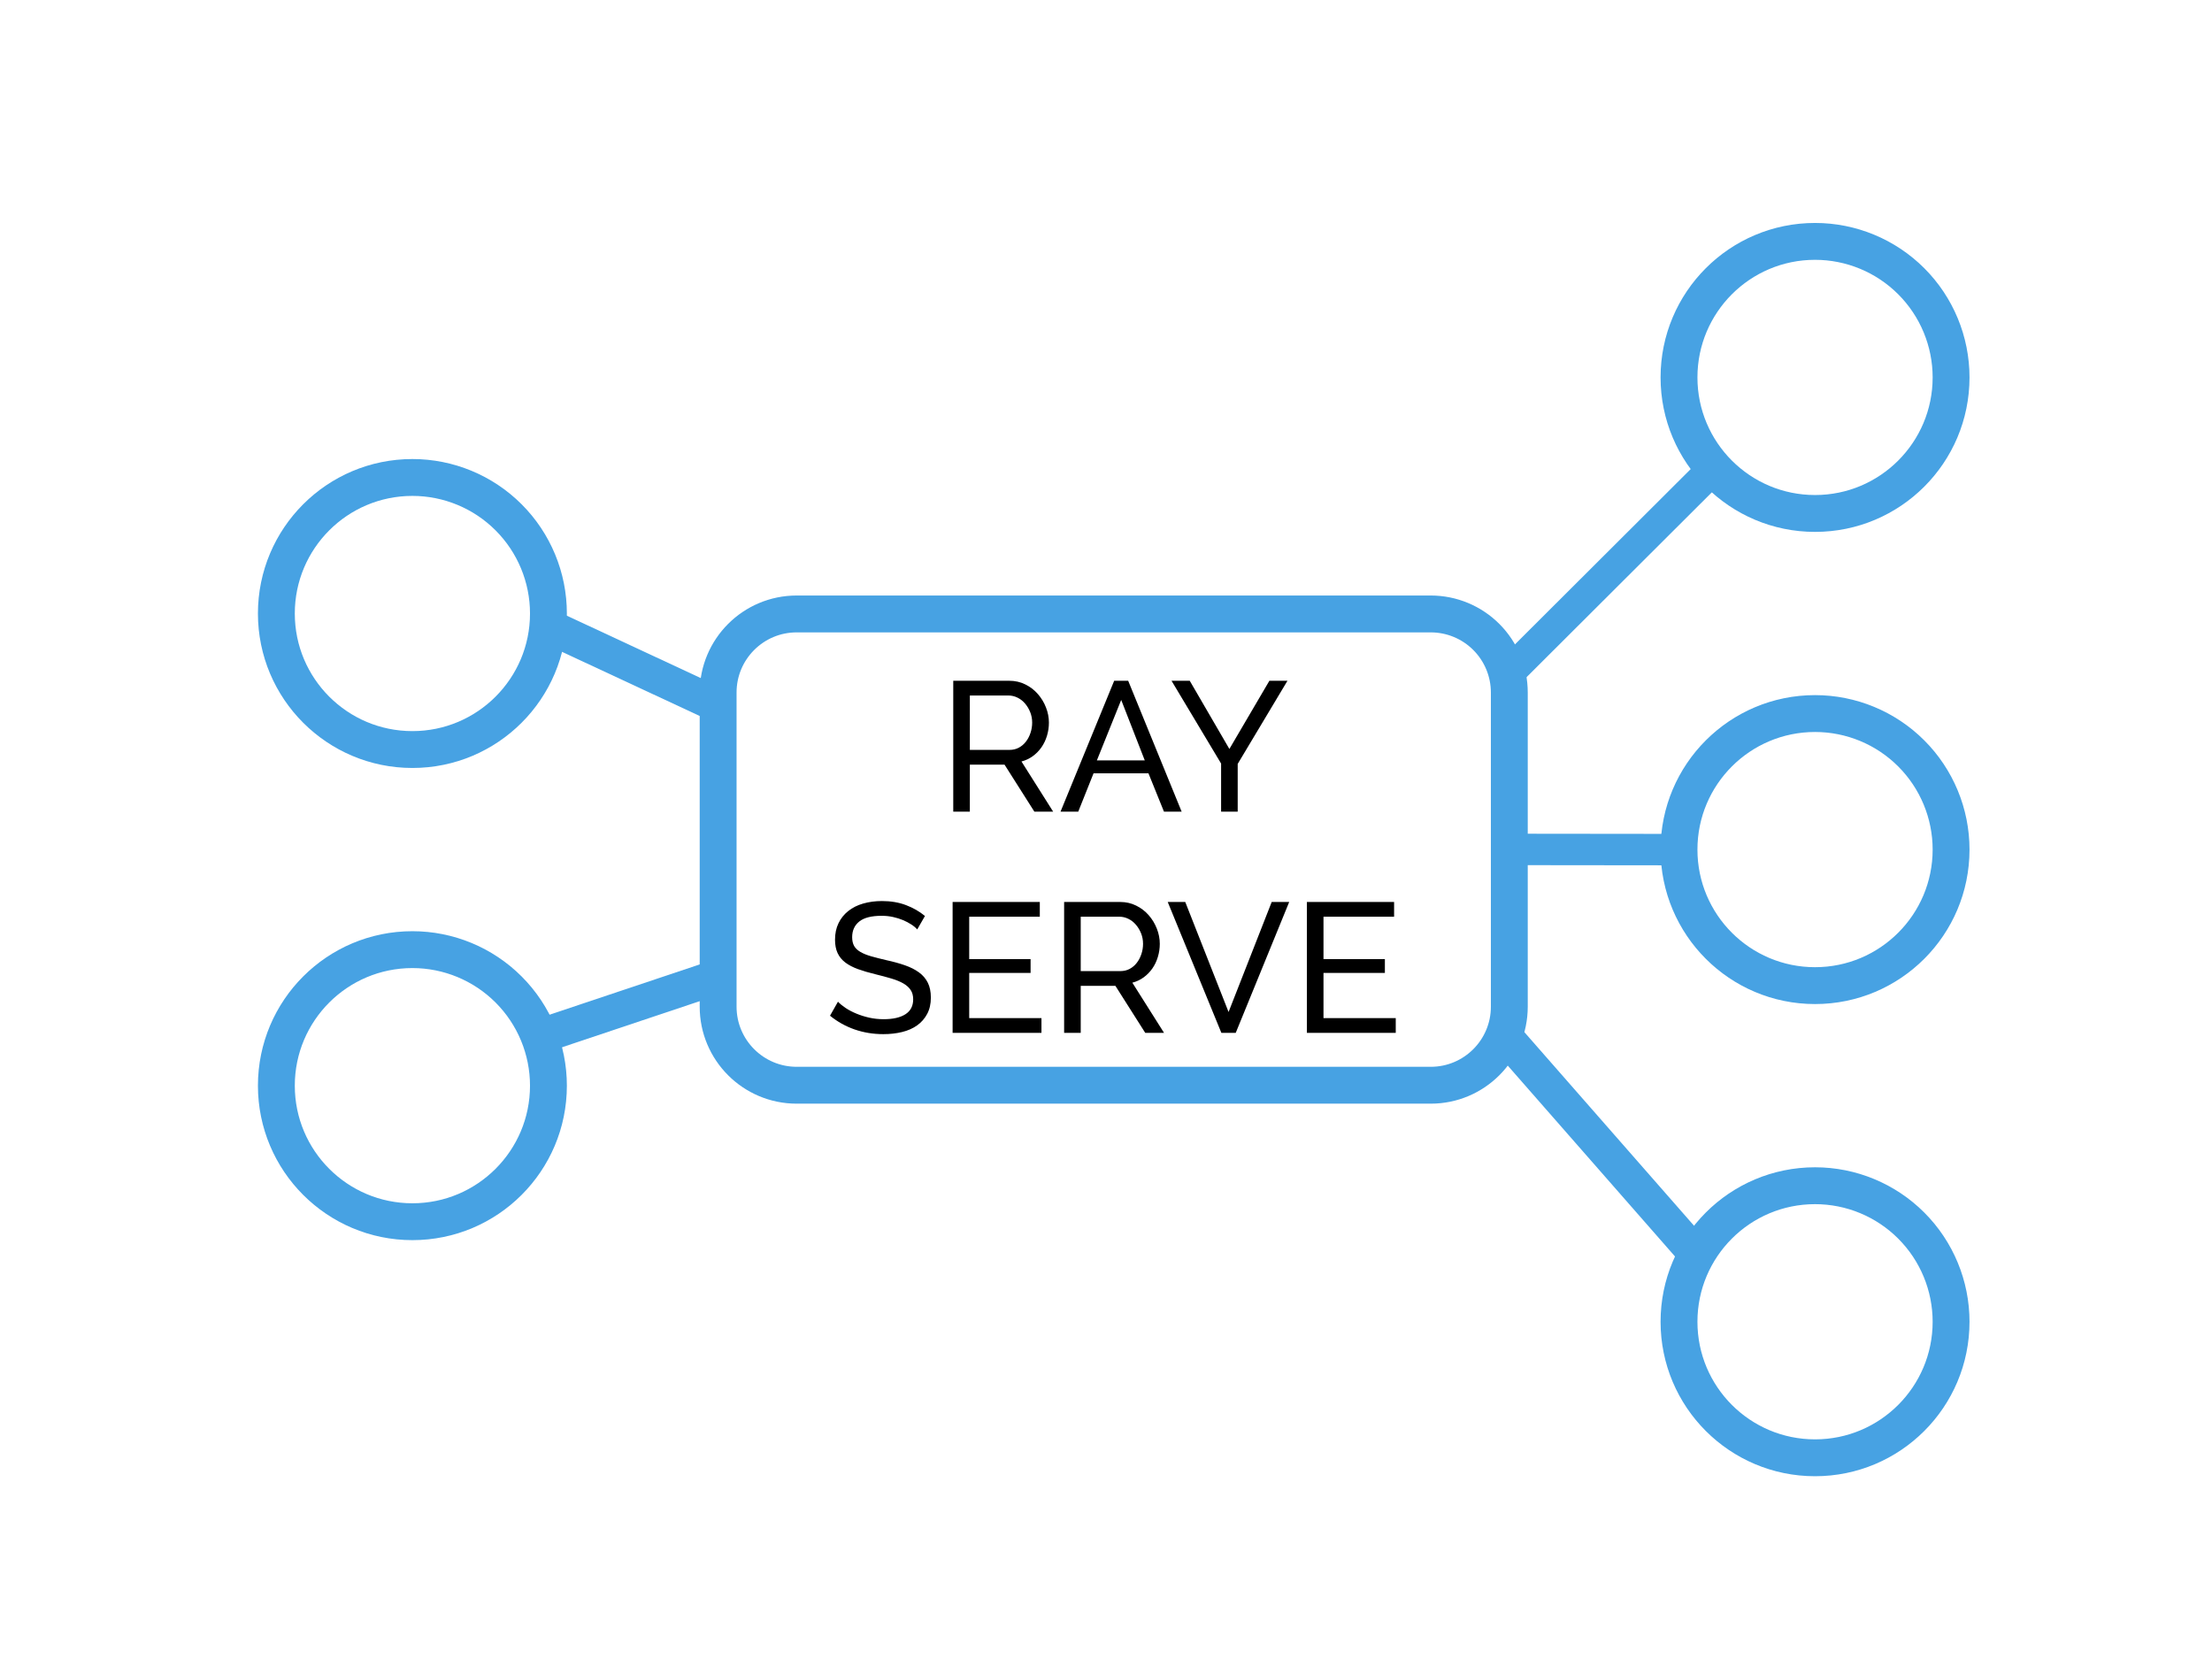
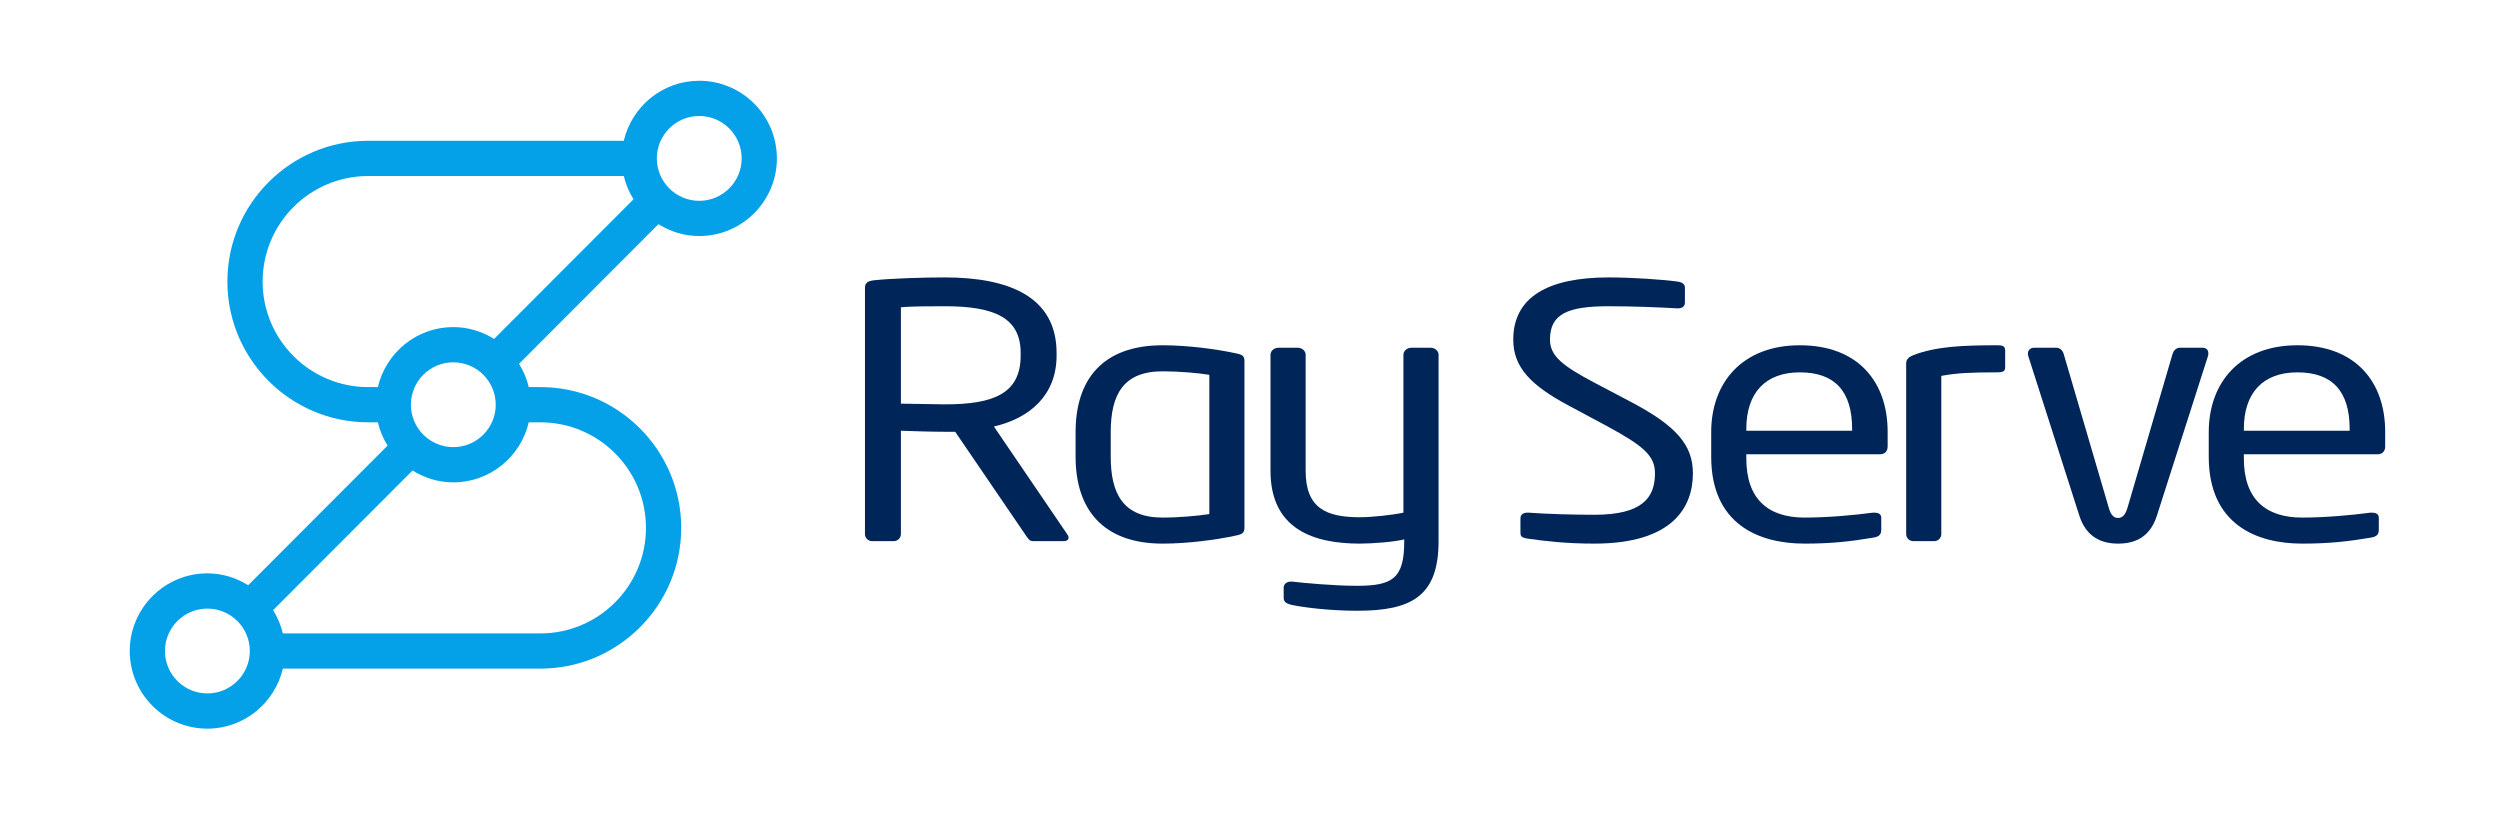
- <svg xmlns="http://www.w3.org/2000/svg" version="1.1" viewBox="0.0 0.0 960.0 720.0" fill="none" stroke="none" stroke-linecap="square" stroke-miterlimit="10">
-   <clipPath id="p.0">
-     <path d="m0 0l960.0 0l0 720.0l-960.0 0l0 -720.0z" clip-rule="nonzero" />
-   </clipPath>
-   <g clip-path="url(#p.0)">
-     <path fill="#000000" fill-opacity="0.0" d="m0 0l960.0 0l0 720.0l-960.0 0z" fill-rule="evenodd" />
-     <path fill="#000000" fill-opacity="0.0" d="m119.942 266.26l0 0c0 -32.607 26.433 -59.039 59.039 -59.039l0 0c15.658 0 30.675 6.22 41.747 17.292c11.072 11.072 17.292 26.089 17.292 41.747l0 0c0 32.607 -26.433 59.039 -59.039 59.039l0 0c-32.607 0 -59.039 -26.433 -59.039 -59.039z" fill-rule="evenodd" />
-     <path stroke="#47a2e3" stroke-width="16.0" stroke-linejoin="round" stroke-linecap="butt" d="m119.942 266.26l0 0c0 -32.607 26.433 -59.039 59.039 -59.039l0 0c15.658 0 30.675 6.22 41.747 17.292c11.072 11.072 17.292 26.089 17.292 41.747l0 0c0 32.607 -26.433 59.039 -59.039 59.039l0 0c-32.607 0 -59.039 -26.433 -59.039 -59.039z" fill-rule="evenodd" />
-     <path fill="#000000" fill-opacity="0.0" d="m119.942 471.178l0 0c0 -32.607 26.433 -59.039 59.039 -59.039l0 0c15.658 0 30.675 6.22 41.747 17.292c11.072 11.072 17.292 26.089 17.292 41.747l0 0c0 32.607 -26.433 59.039 -59.039 59.039l0 0c-32.607 0 -59.039 -26.433 -59.039 -59.039z" fill-rule="evenodd" />
-     <path stroke="#47a2e3" stroke-width="16.0" stroke-linejoin="round" stroke-linecap="butt" d="m119.942 471.178l0 0c0 -32.607 26.433 -59.039 59.039 -59.039l0 0c15.658 0 30.675 6.22 41.747 17.292c11.072 11.072 17.292 26.089 17.292 41.747l0 0c0 32.607 -26.433 59.039 -59.039 59.039l0 0c-32.607 0 -59.039 -26.433 -59.039 -59.039z" fill-rule="evenodd" />
-     <path fill="#000000" fill-opacity="0.0" d="m728.682 163.801l0 0c0 -32.607 26.433 -59.039 59.039 -59.039l0 0c15.658 0 30.675 6.22 41.747 17.292c11.072 11.072 17.292 26.089 17.292 41.747l0 0c0 32.607 -26.433 59.039 -59.039 59.039l0 0c-32.607 0 -59.039 -26.433 -59.039 -59.039z" fill-rule="evenodd" />
-     <path stroke="#47a2e3" stroke-width="16.0" stroke-linejoin="round" stroke-linecap="butt" d="m728.682 163.801l0 0c0 -32.607 26.433 -59.039 59.039 -59.039l0 0c15.658 0 30.675 6.22 41.747 17.292c11.072 11.072 17.292 26.089 17.292 41.747l0 0c0 32.607 -26.433 59.039 -59.039 59.039l0 0c-32.607 0 -59.039 -26.433 -59.039 -59.039z" fill-rule="evenodd" />
-     <path fill="#000000" fill-opacity="0.0" d="m728.682 368.718l0 0c0 -32.607 26.433 -59.039 59.039 -59.039l0 0c15.658 0 30.675 6.22 41.747 17.292c11.072 11.072 17.292 26.089 17.292 41.747l0 0c0 32.607 -26.433 59.039 -59.039 59.039l0 0c-32.607 0 -59.039 -26.433 -59.039 -59.039z" fill-rule="evenodd" />
-     <path stroke="#47a2e3" stroke-width="16.0" stroke-linejoin="round" stroke-linecap="butt" d="m728.682 368.718l0 0c0 -32.607 26.433 -59.039 59.039 -59.039l0 0c15.658 0 30.675 6.22 41.747 17.292c11.072 11.072 17.292 26.089 17.292 41.747l0 0c0 32.607 -26.433 59.039 -59.039 59.039l0 0c-32.607 0 -59.039 -26.433 -59.039 -59.039z" fill-rule="evenodd" />
-     <path fill="#000000" fill-opacity="0.0" d="m728.682 573.638l0 0c0 -32.607 26.433 -59.039 59.039 -59.039l0 0c15.658 0 30.675 6.22 41.747 17.292c11.072 11.072 17.292 26.089 17.292 41.747l0 0c0 32.607 -26.433 59.039 -59.039 59.039l0 0c-32.607 0 -59.039 -26.433 -59.039 -59.039z" fill-rule="evenodd" />
-     <path stroke="#47a2e3" stroke-width="16.0" stroke-linejoin="round" stroke-linecap="butt" d="m728.682 573.638l0 0c0 -32.607 26.433 -59.039 59.039 -59.039l0 0c15.658 0 30.675 6.22 41.747 17.292c11.072 11.072 17.292 26.089 17.292 41.747l0 0c0 32.607 -26.433 59.039 -59.039 59.039l0 0c-32.607 0 -59.039 -26.433 -59.039 -59.039z" fill-rule="evenodd" />
-     <path fill="#000000" fill-opacity="0.0" d="m311.667 300.541l0 0c0 -18.827 15.263 -34.09 34.09 -34.09l275.19 0c9.041 0 17.712 3.592 24.105 9.985c6.393 6.393 9.985 15.064 9.985 24.105l0 136.356c0 18.827 -15.263 34.09 -34.09 34.09l-275.19 0c-18.827 0 -34.09 -15.263 -34.09 -34.09z" fill-rule="evenodd" />
-     <path stroke="#47a2e3" stroke-width="16.0" stroke-linejoin="round" stroke-linecap="butt" d="m311.667 300.541l0 0c0 -18.827 15.263 -34.09 34.09 -34.09l275.19 0c9.041 0 17.712 3.592 24.105 9.985c6.393 6.393 9.985 15.064 9.985 24.105l0 136.356c0 18.827 -15.263 34.09 -34.09 34.09l-275.19 0c-18.827 0 -34.09 -15.263 -34.09 -34.09z" fill-rule="evenodd" />
-     <path fill="#47a2e3" d="m244.384 266.452l72.283 33.669l-6.362 13.701l-72.283 -33.669z" fill-rule="evenodd" />
-     <path fill="#47a2e3" d="m231.226 442.814l75.622 -25.323l4.819 14.331l-75.622 25.323z" fill-rule="evenodd" />
-     <path fill="#47a2e3" d="m648.047 289.079l91.433 -91.213l9.638 9.638l-91.433 91.213z" fill-rule="evenodd" />
-     <path fill="#47a2e3" d="m648.047 361.822l84.441 0.094l0 13.638l-84.441 -0.094z" fill-rule="evenodd" />
-     <path fill="#47a2e3" d="m658.958 444.961l85.039 97.039l-11.276 9.89l-85.039 -97.039z" fill-rule="evenodd" />
-     <path fill="#000000" fill-opacity="0.0" d="m288.785 266.451l389.134 0l0 169.008l-389.134 0z" fill-rule="evenodd" />
-     <path fill="#000000" d="m413.709 352.251l0 -56.797l24.328 0q3.75 0 6.906 1.562q3.172 1.547 5.453 4.156q2.281 2.594 3.547 5.844q1.281 3.234 1.281 6.594q0 2.953 -0.844 5.719q-0.828 2.766 -2.391 5.0q-1.562 2.234 -3.766 3.844q-2.188 1.594 -4.906 2.312l13.75 21.766l-8.156 0l-12.953 -20.406l-15.047 0l0 20.406l-7.203 0zm7.203 -26.797l17.203 0q2.234 0 4.031 -0.953q1.812 -0.969 3.078 -2.609q1.281 -1.641 2.0 -3.797q0.734 -2.156 0.734 -4.484q0 -2.406 -0.844 -4.516q-0.844 -2.125 -2.25 -3.766q-1.391 -1.641 -3.281 -2.562q-1.875 -0.922 -3.953 -0.922l-16.719 0l0 23.609zm62.638 -30.0l6.078 0l23.203 56.797l-7.672 0l-6.734 -16.641l-23.828 0l-6.641 16.641l-7.688 0l23.281 -56.797zm13.281 34.562l-10.234 -26.25l-10.562 26.25l20.797 0zm19.514 -34.562l17.203 29.594l17.359 -29.594l7.844 0l-21.594 36.078l0 20.719l-7.203 0l0 -20.875l-21.516 -35.922l7.906 0z" fill-rule="nonzero" />
-     <path fill="#000000" d="m398.068 403.376q-0.953 -1.125 -2.562 -2.156q-1.594 -1.047 -3.594 -1.891q-2.0 -0.844 -4.359 -1.359q-2.359 -0.516 -4.922 -0.516q-6.641 0 -9.719 2.484q-3.078 2.469 -3.078 6.797q0 2.312 0.875 3.844q0.891 1.516 2.766 2.594q1.875 1.078 4.672 1.875q2.812 0.797 6.641 1.688q4.406 0.953 7.969 2.203q3.562 1.234 6.078 3.078q2.516 1.828 3.828 4.469q1.328 2.641 1.328 6.484q0 4.078 -1.609 7.078q-1.594 3.0 -4.359 4.969q-2.75 1.953 -6.516 2.875q-3.75 0.922 -8.156 0.922q-6.562 0 -12.438 -2.031q-5.875 -2.047 -10.688 -5.969l3.453 -6.078q1.281 1.359 3.312 2.719q2.047 1.359 4.641 2.438q2.594 1.078 5.594 1.766q3.0 0.672 6.281 0.672q6.094 0 9.453 -2.156q3.359 -2.156 3.359 -6.484q0 -2.391 -1.094 -4.031q-1.078 -1.641 -3.156 -2.844q-2.078 -1.203 -5.156 -2.125q-3.078 -0.922 -7.0 -1.875q-4.312 -1.047 -7.594 -2.234q-3.281 -1.203 -5.484 -2.875q-2.203 -1.688 -3.328 -4.094q-1.109 -2.406 -1.109 -5.766q0 -4.078 1.516 -7.188q1.516 -3.125 4.234 -5.281q2.719 -2.172 6.484 -3.25q3.766 -1.078 8.156 -1.078q5.766 0 10.406 1.766q4.641 1.75 8.234 4.719l-3.359 5.844zm53.923 38.469l0 6.406l-38.563 0l0 -56.797l37.844 0l0 6.391l-30.641 0l0 18.406l26.641 0l0 6.0l-26.641 0l0 19.594l31.359 0zm9.837 6.406l0 -56.797l24.328 0q3.75 0 6.906 1.562q3.172 1.547 5.453 4.156q2.281 2.594 3.547 5.844q1.281 3.234 1.281 6.594q0 2.953 -0.844 5.719q-0.828 2.766 -2.391 5.0q-1.562 2.234 -3.766 3.844q-2.188 1.594 -4.906 2.312l13.75 21.766l-8.156 0l-12.953 -20.406l-15.047 0l0 20.406l-7.203 0zm7.203 -26.797l17.203 0q2.234 0 4.031 -0.953q1.812 -0.969 3.078 -2.609q1.281 -1.641 2.0 -3.797q0.734 -2.156 0.734 -4.484q0 -2.406 -0.844 -4.516q-0.844 -2.125 -2.25 -3.766q-1.391 -1.641 -3.281 -2.562q-1.875 -0.922 -3.953 -0.922l-16.719 0l0 23.609zm45.366 -30.0l18.797 47.75l18.719 -47.75l7.594 0l-23.203 56.797l-6.234 0l-23.281 -56.797l7.609 0zm91.353 50.391l0 6.406l-38.562 0l0 -56.797l37.844 0l0 6.391l-30.641 0l0 18.406l26.641 0l0 6.0l-26.641 0l0 19.594l31.359 0z" fill-rule="nonzero" />
+ <svg xmlns="http://www.w3.org/2000/svg" width="100%" height="100%" viewBox="0 0 1981 657" version="1.1" xml:space="preserve" style="fill-rule:evenodd;clip-rule:evenodd;stroke-linejoin:round;stroke-miterlimit:2;">
+   <g>
+     <path d="M808.773,279.734c-0,-27.87 -20.561,-37.07 -60.107,-37.07c-9.808,-0 -27.204,-0 -34.794,0.841l0,76.347c6.644,0 27.52,0.561 34.794,0.561c38.904,-0 60.107,-8.64 60.107,-38.729l-0,-1.95Zm33.848,149.076l-22.149,0c-3.795,0 -4.425,0 -6.959,-3.631l-56.616,-83.038l-8.231,0c-10.426,0 -26.889,-0.549 -34.794,-0.829l0,81.917c0,2.791 -2.218,5.581 -5.697,5.581l-17.082,0c-3.164,0 -5.698,-2.51 -5.698,-5.581l0,-195.043c0,-3.9 1.903,-5.581 7.589,-6.141c13.603,-1.39 37.339,-2.219 55.682,-2.219c49.984,0 88.572,14.77 88.572,59.908l0,1.95c0,31.209 -20.876,49.599 -49.668,56.289l58.215,85.536c0.619,0.841 0.934,1.67 0.934,2.511c-0,1.669 -1.25,2.79 -4.098,2.79Z" style="fill:#002559;fill-rule:nonzero;" />
+     <path d="M958.269,297.003c-8.547,-1.39 -23.737,-2.779 -37.012,-2.779c-31.315,-0 -41.111,18.669 -41.111,48.197l0,19.499c0,29.259 9.796,48.209 41.111,48.209c13.275,-0 28.15,-1.39 37.012,-2.779l-0,-110.347Zm21.191,127.347c-16.766,3.619 -38.903,6.41 -58.203,6.41c-47.135,-0 -68.957,-27.041 -68.957,-68.84l-0,-19.499c-0,-41.787 21.507,-68.828 68.957,-68.828c18.984,-0 41.437,2.79 58.203,6.41c5.698,1.121 6.644,2.51 6.644,6.41l-0,131.515c-0,3.632 -0.946,5.301 -6.644,6.422Z" style="fill:#002559;fill-rule:nonzero;" />
+     <path d="M1075.4,483.966c-23.422,0 -44.929,-3.059 -52.214,-4.728c-4.425,-1.11 -6.013,-2.511 -6.013,-5.85l-0,-7.811c-0,-2.779 2.545,-4.729 5.709,-4.729l0.946,0c9.492,1.121 33.206,3.34 51.572,3.34c28.453,-0 37.315,-6.118 37.315,-35.378l0,-1.401c-7.589,1.95 -24.986,3.351 -35.12,3.351c-36.359,-0 -70.849,-11.15 -70.849,-57.69l0,-91.946c0,-3.071 2.838,-5.581 6.329,-5.581l15.19,-0c3.467,-0 6.328,2.51 6.328,5.581l-0,91.946c-0,29.82 16.439,36.79 43.002,36.79c9.177,0 25.324,-1.681 34.478,-3.631l0,-125.105c0,-3.071 2.861,-5.581 6.328,-5.581l15.191,-0c3.491,-0 6.328,2.51 6.328,5.581l-0,147.686c-0,43.737 -21.519,55.156 -64.52,55.156Z" style="fill:#002559;fill-rule:nonzero;" />
+     <path d="M1263.31,430.76c-22.149,-0 -38.588,-1.95 -52.506,-3.911c-5.382,-0.829 -6.001,-1.95 -6.001,-5.009l-0,-11.151c-0,-3.07 2.522,-4.46 5.371,-4.46l0.945,0c14.56,1.121 37.631,1.682 52.191,1.682c37.969,-0 48.092,-13.381 48.092,-32.891c0,-13.929 -9.177,-21.728 -37.958,-37.339l-30.695,-16.439c-29.096,-15.599 -43.644,-29.809 -43.644,-52.097c-0,-33.72 27.52,-49.319 75.589,-49.319c18.681,0 43.036,1.67 55.039,3.339c3.164,0.561 5.383,1.95 5.383,4.741l-0,11.979c-0,2.779 -2.219,4.46 -5.383,4.46l-0.63,0c-13.918,-0.84 -36.055,-1.681 -54.409,-1.681c-32.576,-0 -46.493,6.13 -46.493,26.481c-0,13.1 10.438,20.899 34.478,33.707l29.108,15.331c36.685,19.23 49.669,34.548 49.669,56.837c-0,26.749 -15.833,55.74 -78.146,55.74Z" style="fill:#002559;fill-rule:nonzero;" />
+     <path d="M1467.62,339.923c0,-29.82 -13.613,-44.87 -41.448,-44.87c-27.205,-0 -42.395,16.159 -42.395,44.87l0,1.389l83.843,0l0,-1.389Zm22.138,20.047l-105.981,-0l0,3.351c0,32.05 17.093,46.808 46.201,46.808c18.342,-0 39.534,-1.95 54.094,-3.9l1.564,0c2.534,0 5.067,1.121 5.067,3.9l0,9.481c0,3.619 -1.261,5.569 -6.316,6.41c-18.039,3.059 -33.229,4.74 -54.409,4.74c-36.382,-0 -74.024,-15.342 -74.024,-68.84l-0,-19.499c-0,-39.569 24.986,-68.828 70.218,-68.828c46.177,-0 69.599,28.991 69.599,68.548l-0,11.711c-0,3.619 -2.23,6.118 -6.013,6.118Z" style="fill:#002559;fill-rule:nonzero;" />
+     <path d="M1582.26,295.053c-21.519,-0 -31.945,0.56 -43.971,2.79l0,125.386c0,2.791 -2.207,5.581 -5.686,5.581l-16.451,0c-3.176,0 -5.698,-2.51 -5.698,-5.581l0,-135.415c0,-3.071 2.207,-5.021 5.698,-6.41c18.027,-6.97 39.849,-7.811 66.108,-7.811c4.11,-0 6.643,0.292 6.643,4.191l0,12.809c0,3.07 -0.63,4.46 -6.643,4.46Z" style="fill:#002559;fill-rule:nonzero;" />
+     <path d="M1749.57,282.245l-40.491,126.494c-5.686,17.561 -18.028,22.021 -30.672,22.021c-12.342,-0 -24.998,-4.46 -30.696,-22.021l-40.48,-126.494c-0.327,-0.841 -0.327,-1.401 -0.327,-1.95c0,-2.802 1.904,-4.752 5.068,-4.752l17.396,-0c2.534,-0 5.068,1.681 6.013,5.301l35.436,120.925c1.88,6.97 4.425,8.652 7.59,8.652c2.837,-0 5.697,-1.682 7.589,-8.652l35.424,-120.925c0.946,-3.62 3.491,-5.301 6.001,-5.301l17.724,-0c3.164,-0 4.74,1.681 4.74,4.46c0,0.56 0,1.401 -0.315,2.242Z" style="fill:#002559;fill-rule:nonzero;" />
+     <path d="M1861.87,339.923c0,-29.82 -13.602,-44.87 -41.449,-44.87c-27.204,-0 -42.394,16.159 -42.394,44.87l-0,1.389l83.843,0l0,-1.389Zm22.149,20.047l-105.992,-0l-0,3.351c-0,32.05 17.093,46.808 46.201,46.808c18.342,-0 39.534,-1.95 54.093,-3.9l1.576,0c2.534,0 5.068,1.121 5.068,3.9l-0,9.481c-0,3.619 -1.273,5.569 -6.317,6.41c-18.05,3.059 -33.241,4.74 -54.42,4.74c-36.382,-0 -74.013,-15.342 -74.013,-68.84l0,-19.499c0,-39.569 24.975,-68.828 70.206,-68.828c46.178,-0 69.599,28.991 69.599,68.548l0,11.711c0,3.619 -2.218,6.118 -6.001,6.118Z" style="fill:#002559;fill-rule:nonzero;" />
+     <path d="M130.716,515.864c0,-18.541 15.074,-33.614 33.615,-33.614c18.529,-0 33.614,15.073 33.614,33.614c0,18.53 -15.085,33.603 -33.614,33.603c-18.541,0 -33.615,-15.073 -33.615,-33.603Zm297.521,-13.952l-204.115,-0c-1.553,-6.644 -4.203,-12.82 -7.706,-18.436l110.476,-110.651c9.411,5.861 20.421,9.399 32.307,9.399c29.119,-0 53.439,-20.374 59.803,-47.579l9.235,0c46.119,0 83.622,37.514 83.622,83.634c-0,46.107 -37.503,83.633 -83.622,83.633Zm125.841,-342.776c-18.541,-0 -33.614,-15.085 -33.614,-33.615c-0,-18.541 15.073,-33.614 33.614,-33.614c18.53,-0 33.615,15.073 33.615,33.614c-0,18.53 -15.085,33.615 -33.615,33.615Zm-262.342,-19.662l202.551,-0c1.553,6.632 4.203,12.82 7.706,18.447l-110.476,110.651c-9.411,-5.861 -20.432,-9.399 -32.318,-9.399c-29.096,0 -53.417,20.363 -59.78,47.556l-7.683,-0c-46.119,-0 -83.633,-37.514 -83.633,-83.622c-0,-46.119 37.514,-83.633 83.633,-83.633Zm101.077,181.231c0,18.529 -15.073,33.602 -33.614,33.602c-18.53,0 -33.603,-15.073 -33.603,-33.602c-0,-18.541 15.073,-33.615 33.603,-33.615c18.541,0 33.614,15.074 33.614,33.615Zm-290.013,195.159c-0,33.918 27.601,61.52 61.531,61.52c29.107,-0 53.428,-20.374 59.791,-47.567l204.115,-0c61.508,-0 111.55,-50.031 111.55,-111.538c0,-61.508 -50.042,-111.55 -111.55,-111.55l-9.247,-0c-1.553,-6.632 -4.192,-12.82 -7.706,-18.436l110.464,-110.651c9.411,5.861 20.444,9.399 32.33,9.399c33.93,-0 61.531,-27.59 61.531,-61.52c0,-33.929 -27.601,-61.531 -61.531,-61.531c-29.107,0 -53.428,20.374 -59.791,47.567l-202.551,0c-61.507,0 -111.55,50.042 -111.55,111.55c0,61.496 50.043,111.538 111.55,111.538l7.683,0c1.553,6.644 4.191,12.832 7.706,18.448l-110.464,110.651c-9.423,-5.873 -20.444,-9.422 -32.33,-9.422c-33.93,-0 -61.531,27.613 -61.531,61.542Z" style="fill:#04a1e9;fill-rule:nonzero;" />
  </g>
</svg>
